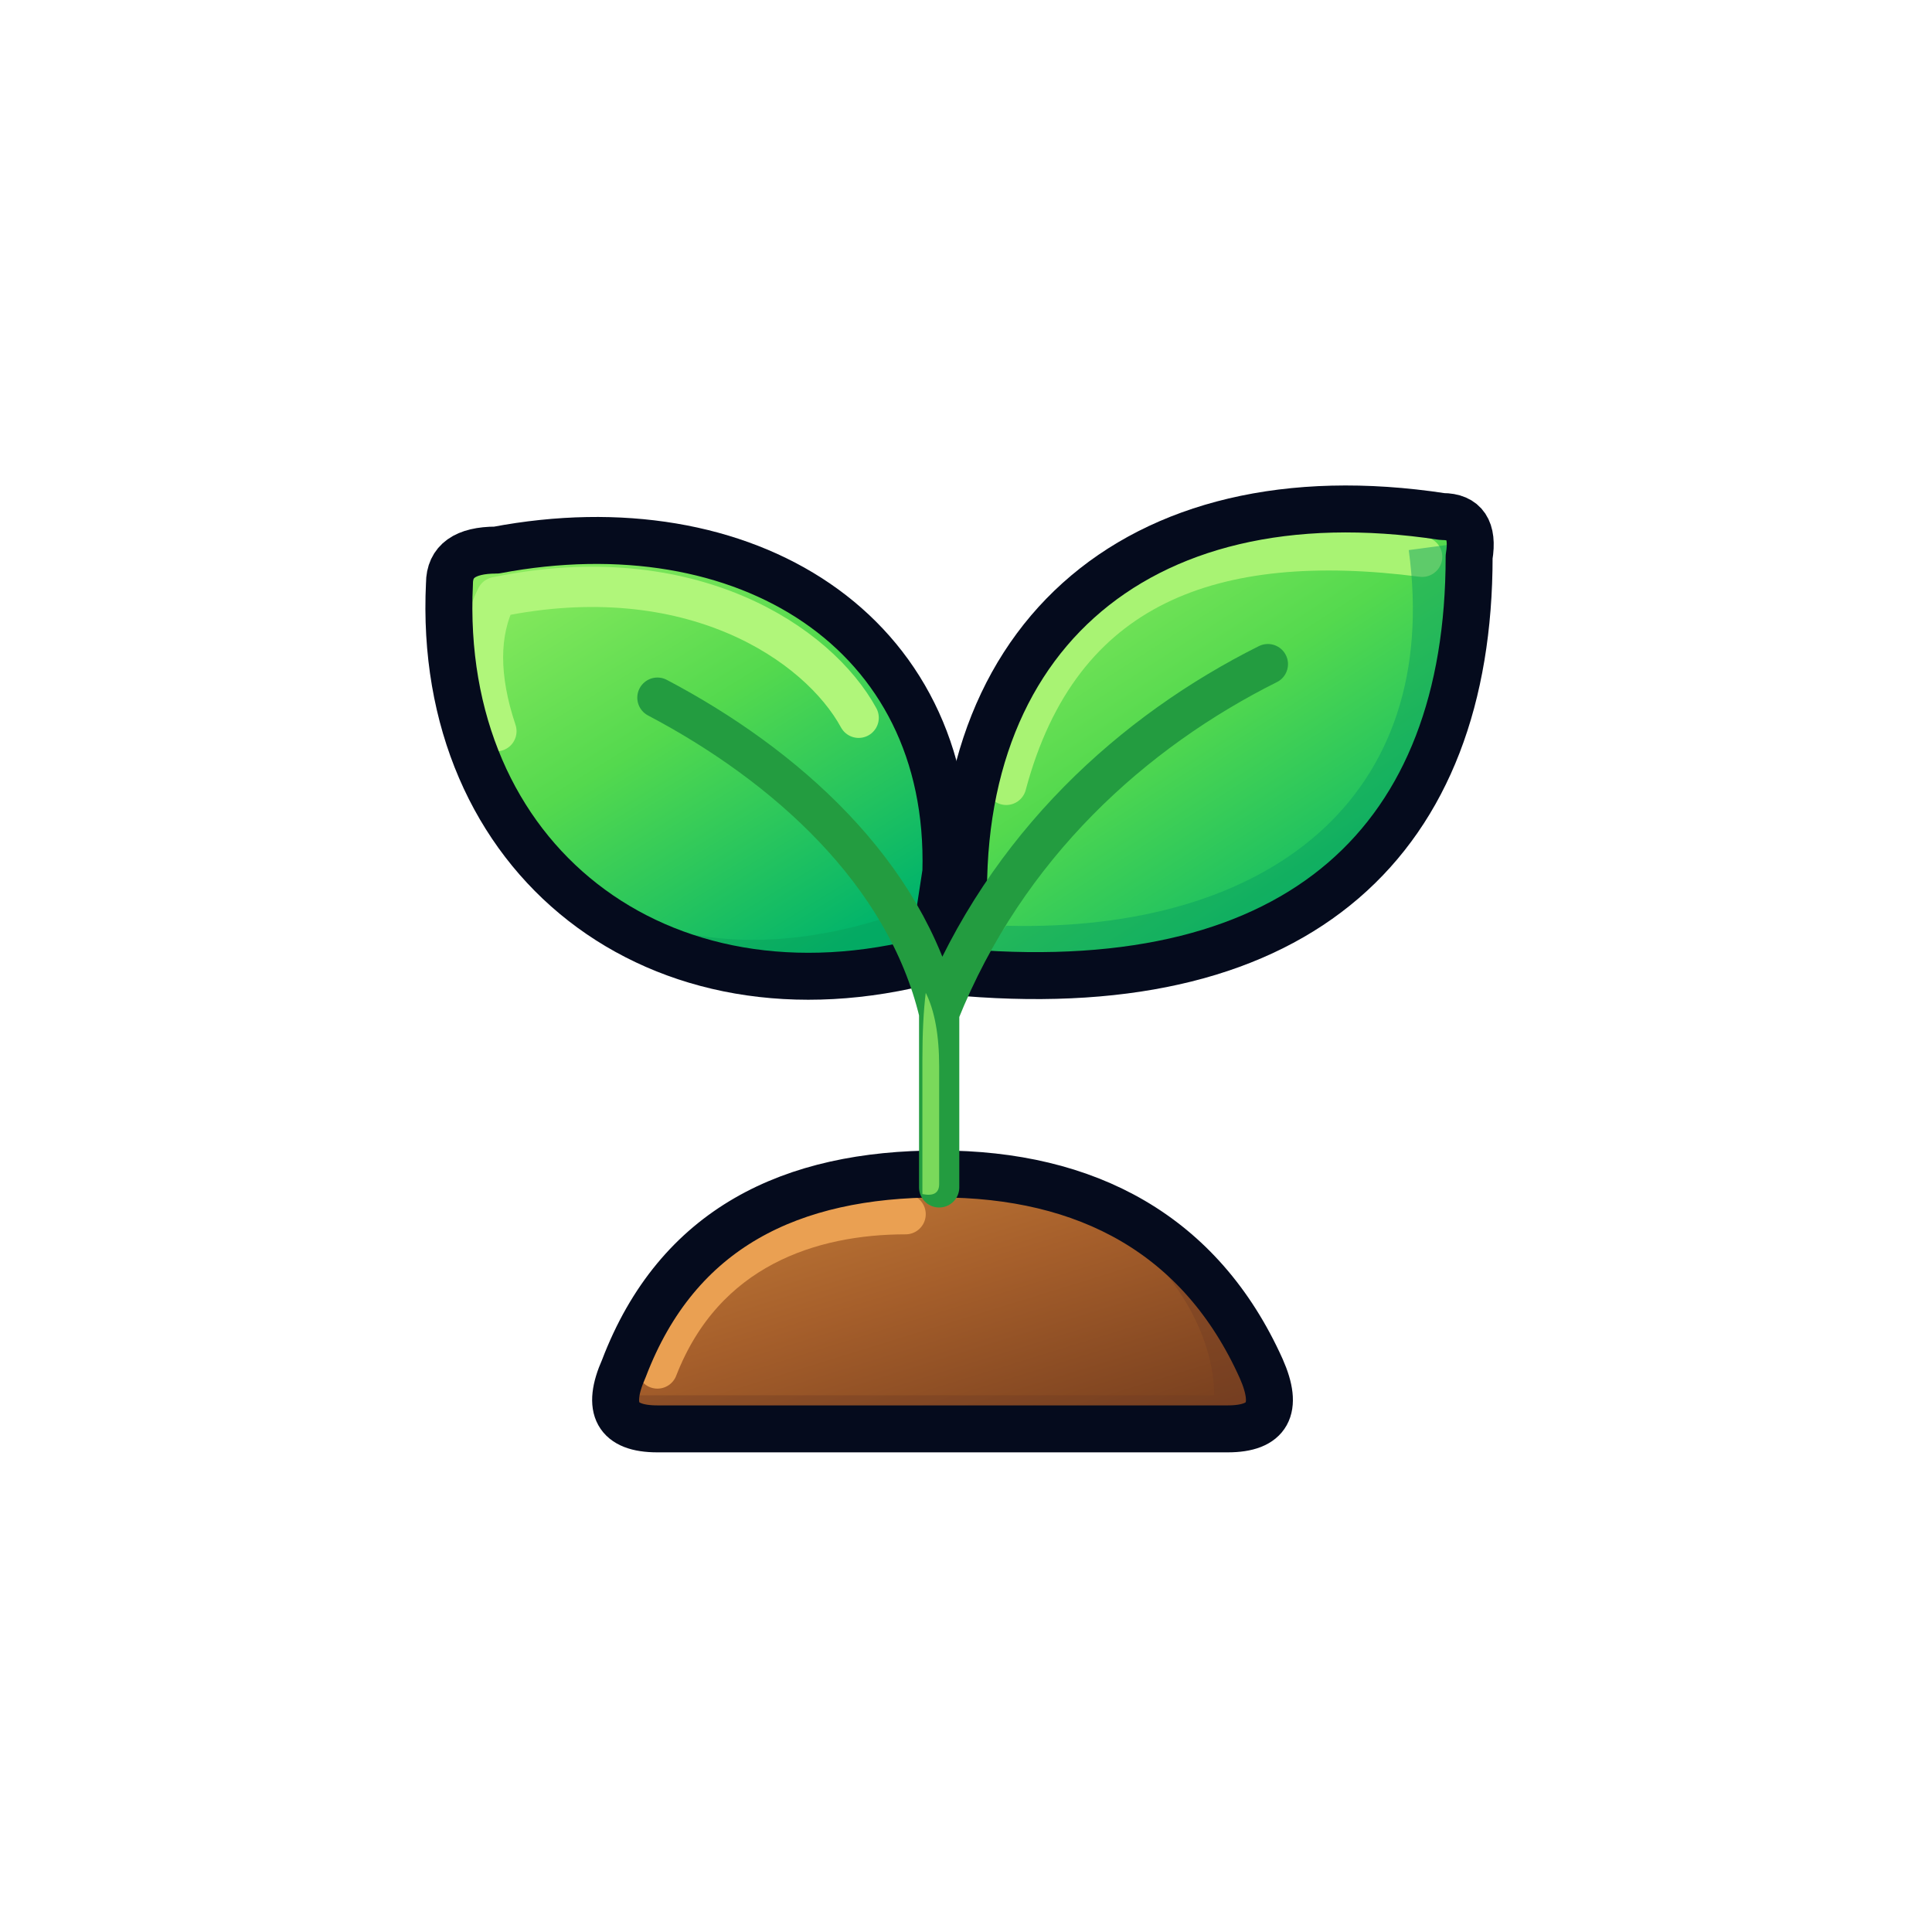
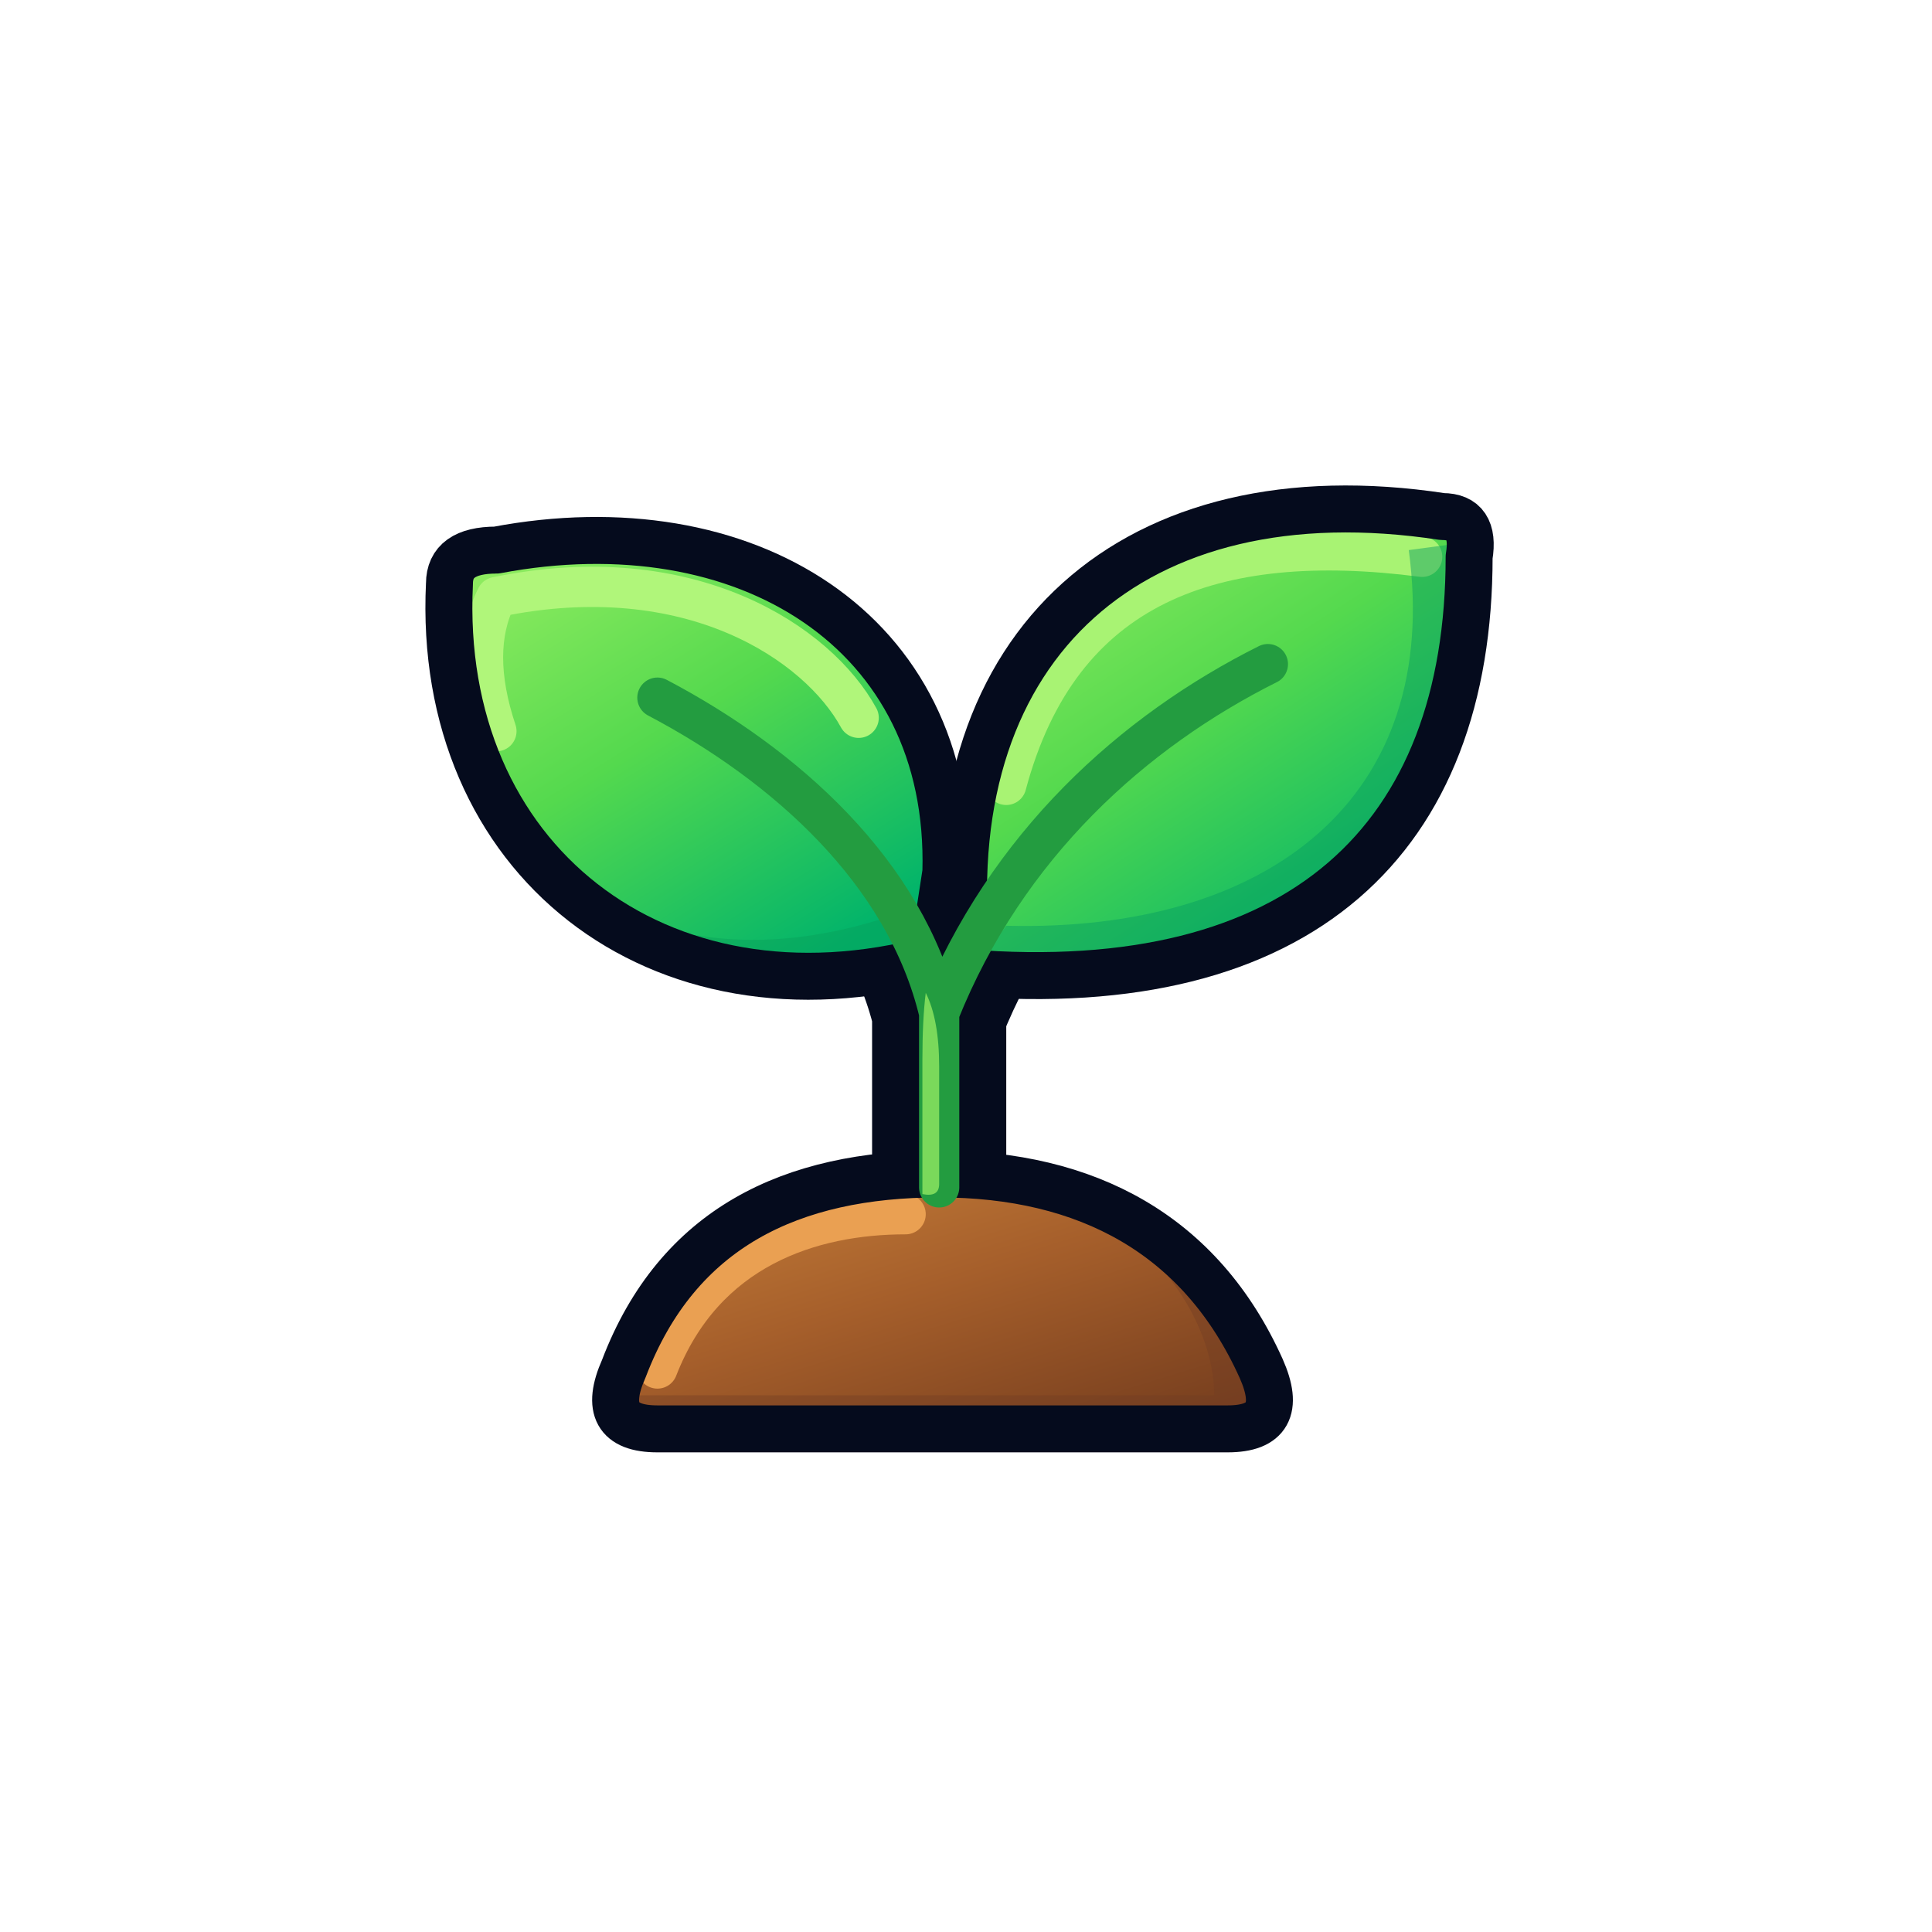
<svg xmlns="http://www.w3.org/2000/svg" width="288" height="288" viewBox="0 0 288 288" role="img" aria-labelledby="seedling-title">
  <defs>
    <linearGradient id="seedling-leaf" x1="0" y1="0" x2=".7" y2="1">
      <stop stop-color="#9aef63" />
      <stop offset=".5" stop-color="#54d94e" />
      <stop offset="1" stop-color="#00b36b" />
    </linearGradient>
    <linearGradient id="seedling-soil" x1="0" y1="0" x2=".8" y2="1">
      <stop stop-color="#c8823b" />
      <stop offset=".5" stop-color="#a65f2b" />
      <stop offset="1" stop-color="#79401f" />
    </linearGradient>
    <path id="seedling-left" d="M139 143 C98 154 65 128 67 87 Q67 82 74 82 C111 75 142 94 141 130Z" />
    <path id="seedling-right" d="M144 141 C140 96 169 70 215 77 Q220 77 219 83 C219 125 194 149 144 145Z" />
    <path id="seedling-mound" d="M93 204 C101 183 118 175 140 175 C162 175 179 184 188 204 Q192 213 183 213 H98 Q89 213 93 204Z" />
    <clipPath id="seedling-left-clip">
      <use href="#seedling-left" />
    </clipPath>
    <clipPath id="seedling-right-clip">
      <use href="#seedling-right" />
    </clipPath>
    <clipPath id="seedling-mound-clip">
      <use href="#seedling-mound" />
    </clipPath>
  </defs>
  <g stroke-linecap="round" stroke-linejoin="round">
+     <path id="seedling-stem-outline" d="M140 177 V151 C135 130 117 114 98 104 M140 151 C150 126 169 109 189 99" fill="none" stroke="#050b1d" stroke-width="20" />
    <use href="#seedling-mound" fill="url(#seedling-soil)" />
    <g clip-path="url(#seedling-mound-clip)">
      <path d="M98 204 C105 186 121 181 135 181" fill="none" stroke="#eaa052" stroke-width="6" />
      <path d="M158 177 C176 187 181 200 181 208 H94 V216 H194 V186Z" fill="#713b22" opacity=".4" />
    </g>
    <use href="#seedling-mound" fill="none" stroke="#050b1d" stroke-width="7" />
    <use href="#seedling-left" fill="url(#seedling-leaf)" />
    <g clip-path="url(#seedling-left-clip)">
      <path d="M74 109 Q70 97 74 89 C103 83 122 96 128 107" fill="none" stroke="#b0f67a" stroke-width="6" />
      <path d="M74 120 C91 144 117 143 137 135 L143 142 V153 H75Z" fill="#079e58" opacity=".42" />
    </g>
    <use href="#seedling-left" fill="none" stroke="#050b1d" stroke-width="7" />
    <use href="#seedling-right" fill="url(#seedling-leaf)" />
    <g clip-path="url(#seedling-right-clip)">
      <path d="M150 117 C158 87 181 79 212 83" fill="none" stroke="#a8f373" stroke-width="6" />
      <path d="M210 82 C215 119 189 139 150 138 L143 147 H225 V80Z" fill="#049b60" opacity=".45" />
    </g>
    <use href="#seedling-right" fill="none" stroke="#050b1d" stroke-width="7" />
    <path d="M140 177 V151 C135 130 117 114 98 104 M140 151 C150 126 169 109 189 99" fill="none" stroke="#239c40" stroke-width="6" />
    <path d="M138 148 Q140 152 140 159 V176.5 Q140 178.5 137.5 178 V158 Q137.5 152 138 148Z" fill="#7ad95b" />
  </g>
</svg>
